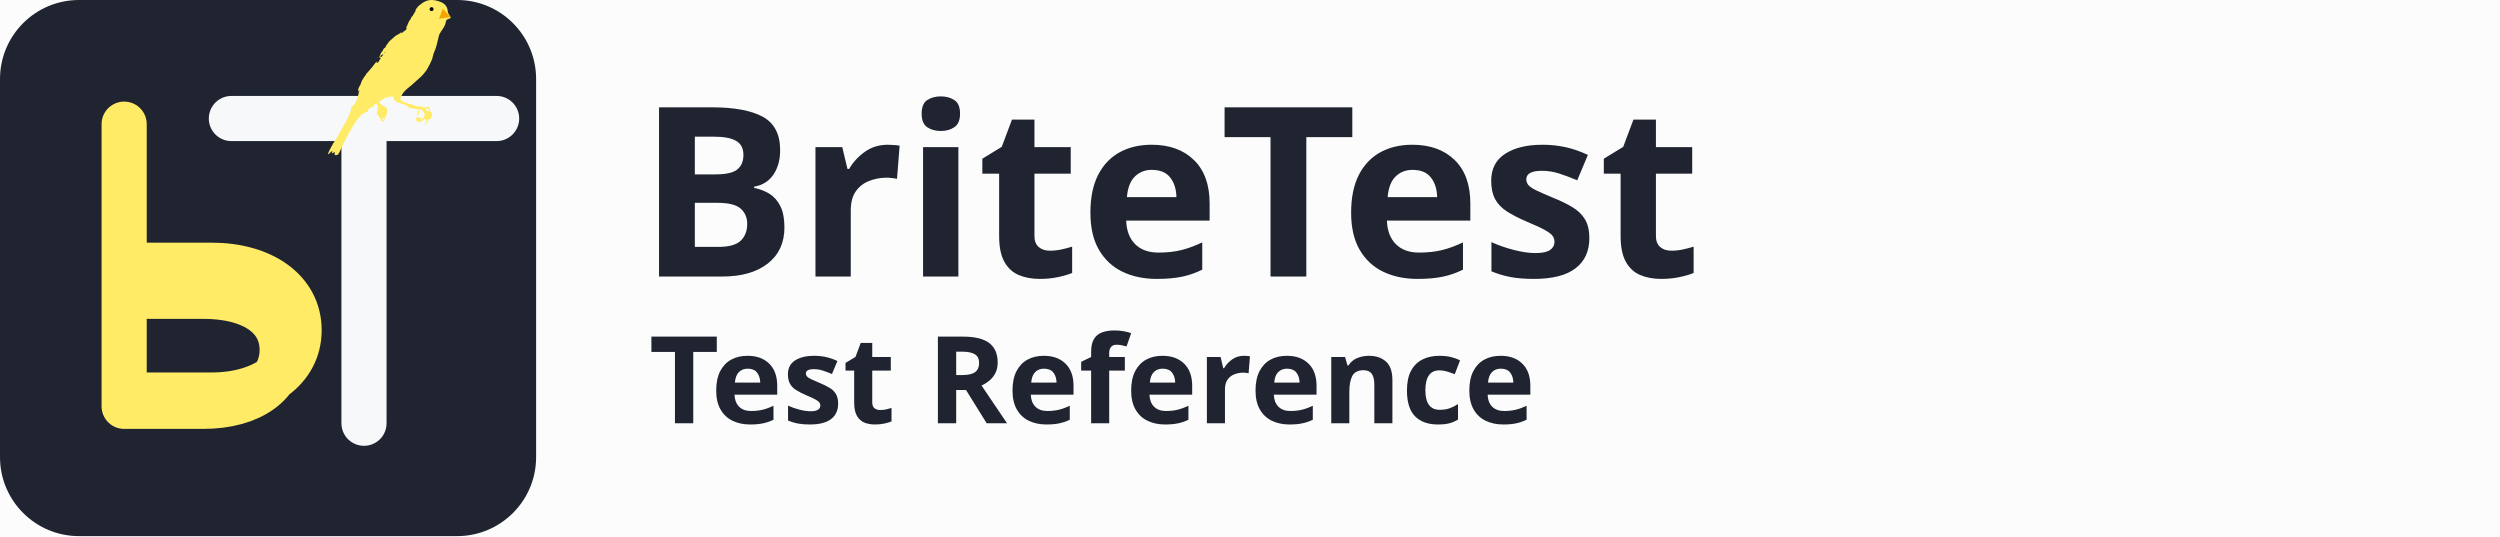
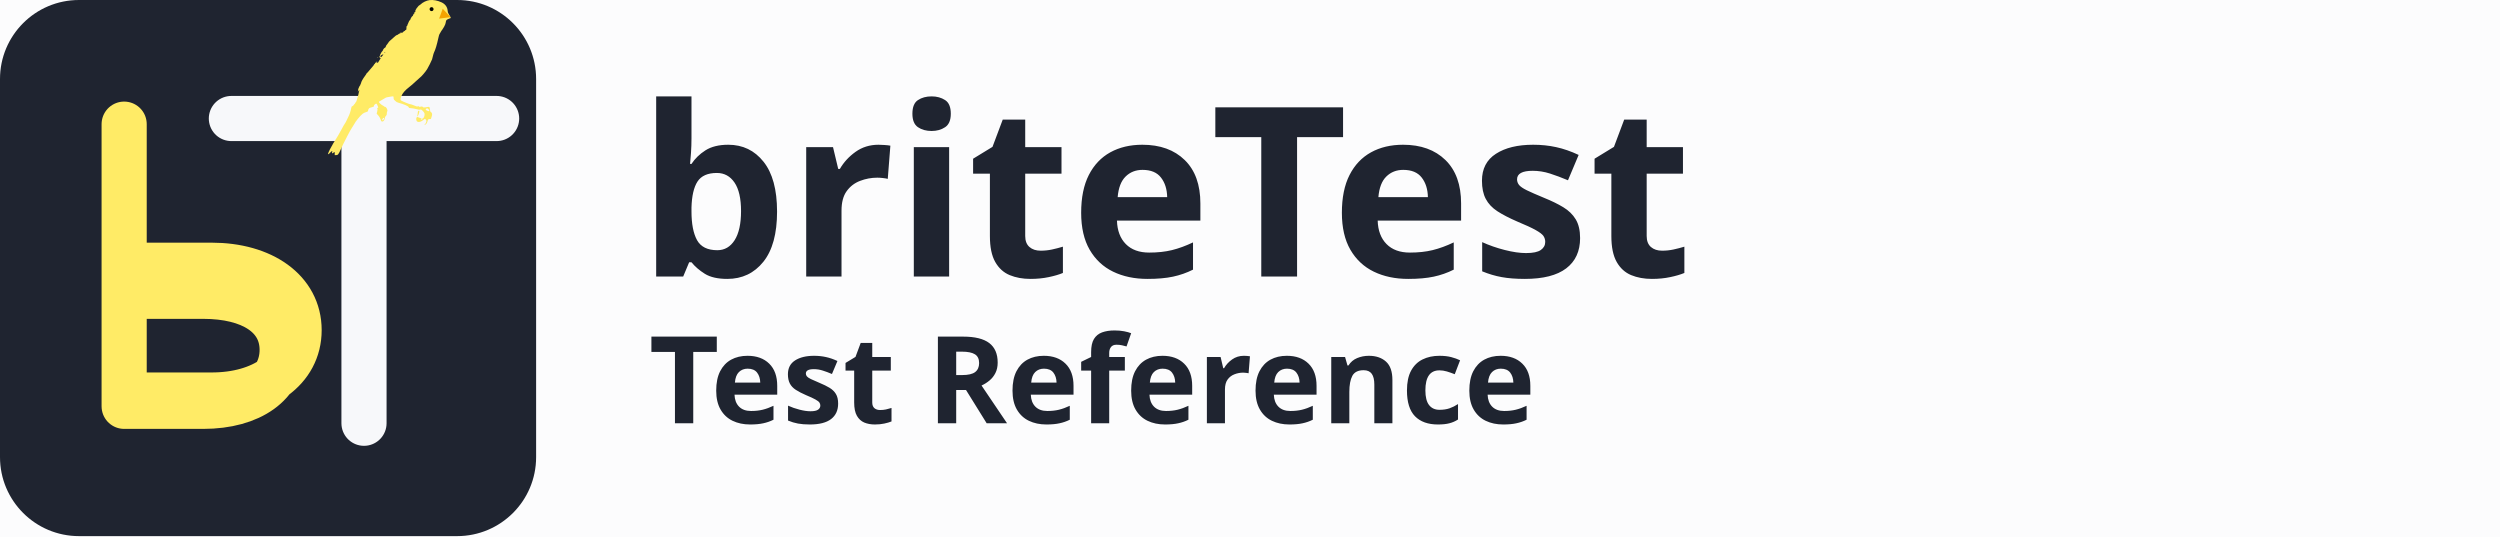
<svg xmlns="http://www.w3.org/2000/svg" width="886" height="190" viewBox="74 66 886 190" role="img" aria-labelledby="title desc">
  <rect width="960" height="320" fill="#FCFCFD" />
  <rect x="74" y="66" width="190" height="190" rx="28" fill="#1F2430" />
  <path d="M118 110v100h28c17 0 28-8 28-20s-11-19-28-19h-28M118 160h31c18 0 31 9 31 23s-13 23-31 23h-31" fill="none" stroke="#FFEB66" stroke-width="16" stroke-linecap="round" stroke-linejoin="round" />
  <path d="M156 108h94M203 108v108" fill="none" stroke="#F7F8FA" stroke-width="16" stroke-linecap="round" />
  <g aria-label="canary accent" transform="translate(190.267,66) scale(0.1067961)">
    <g transform="translate(-11.49721,526.3333) scale(0.1,-0.1)" fill="#FFEB66" stroke="none">
      <path d="M3485 5260 c-103 -13 -229 -73 -304 -147 -13 -12 -27 -23 -31 -23 -13 0 -57 -45 -76 -77 -10 -18 -22 -33 -26 -33 -4 0 -8 -6 -8 -14 0 -7 -7 -19 -16 -27 -10 -8 -14 -22 -11 -38 5 -24 -12 -51 -31 -51 -6 0 -13 -7 -16 -16 -8 -22 -8 -26 3 -19 5 3 12 1 16 -5 5 -9 -1 -12 -21 -9 -10 1 -33 -35 -34 -53 0 -10 -6 -18 -13 -18 -14 0 -67 -83 -67 -105 0 -7 -11 -22 -23 -32 -13 -10 -32 -43 -42 -73 -10 -30 -25 -65 -33 -77 -8 -13 -11 -23 -7 -23 4 0 2 -7 -5 -15 -7 -8 -15 -13 -19 -11 -3 2 -5 -23 -5 -56 1 -54 -1 -60 -22 -68 -13 -5 -24 -14 -24 -20 0 -6 -13 -16 -29 -21 -16 -6 -31 -18 -34 -28 -5 -19 -60 -36 -65 -21 -2 5 -10 6 -18 3 -12 -4 -13 -8 -4 -13 8 -5 1 -10 -19 -15 -18 -4 -44 -18 -58 -31 -14 -13 -33 -24 -42 -24 -9 0 -31 -12 -48 -27 -17 -16 -52 -46 -78 -68 -83 -69 -155 -138 -150 -143 2 -2 -16 -28 -40 -57 -25 -29 -45 -56 -45 -62 0 -18 -25 -63 -36 -63 -17 0 -62 -53 -69 -83 -4 -15 -14 -31 -22 -35 -15 -9 -23 -23 -63 -101 -19 -35 -20 -45 -9 -52 9 -5 17 -3 22 6 10 19 76 50 85 40 4 -3 -1 -13 -11 -20 -20 -14 -112 -153 -148 -222 -23 -44 -42 -54 -53 -28 -3 8 -10 15 -16 15 -14 0 -50 -33 -50 -46 0 -7 -7 -14 -15 -18 -8 -3 -15 -11 -15 -17 0 -7 -19 -33 -42 -59 -24 -26 -74 -86 -113 -133 -38 -48 -76 -89 -83 -91 -6 -3 -12 -10 -12 -16 0 -6 -26 -46 -58 -88 -61 -81 -122 -193 -122 -223 0 -10 -5 -21 -10 -24 -5 -3 -10 -15 -10 -26 0 -10 -8 -27 -19 -38 -10 -10 -24 -36 -31 -57 -7 -22 -17 -44 -22 -51 -5 -7 -7 -21 -3 -33 4 -12 1 -27 -6 -36 -6 -8 -9 -17 -6 -20 3 -3 13 6 22 20 10 14 21 23 27 20 5 -4 5 -11 -1 -18 -6 -7 -12 -28 -15 -47 -2 -19 -11 -59 -19 -89 -54 -200 -68 -236 -94 -253 -7 -4 -13 -15 -13 -22 0 -8 -4 -15 -9 -15 -5 0 -18 -16 -30 -36 -12 -19 -34 -40 -50 -45 -26 -9 -30 -17 -41 -77 -14 -84 -54 -202 -89 -267 -15 -27 -41 -81 -57 -120 -16 -38 -44 -90 -63 -114 -18 -24 -67 -110 -108 -190 -42 -80 -96 -177 -121 -216 -66 -102 -76 -119 -153 -245 -70 -115 -161 -295 -172 -337 -10 -44 15 -34 70 27 57 62 84 69 63 16 -5 -15 -8 -32 -4 -37 6 -10 40 5 62 28 23 23 30 14 28 -39 l-1 -52 44 -1 c61 -2 87 30 157 190 31 71 69 155 86 185 17 30 75 144 129 253 55 109 123 233 153 275 29 42 64 97 76 122 49 98 197 280 285 350 21 17 69 40 105 51 65 20 68 22 74 57 8 53 31 80 79 93 82 22 128 42 116 49 -16 10 16 57 52 75 26 14 29 13 47 -13 16 -24 42 -95 42 -117 0 -4 -9 -5 -20 -2 -23 6 -24 3 -9 -25 9 -16 7 -38 -6 -94 l-17 -74 49 -54 c43 -47 71 -98 97 -179 7 -23 29 -31 62 -23 28 7 63 72 64 118 0 15 8 35 18 45 34 34 53 72 46 97 -3 13 2 41 11 62 15 36 15 42 -1 84 -17 47 -48 79 -75 80 -9 0 -22 7 -29 15 -7 9 -29 23 -48 32 -46 22 -125 98 -120 115 2 7 35 29 74 49 38 19 89 49 113 67 24 17 60 34 80 37 20 3 73 13 119 21 45 8 87 12 92 9 6 -3 10 -27 10 -52 0 -42 4 -50 50 -94 38 -37 64 -52 108 -64 202 -57 327 -111 342 -149 5 -14 13 -26 17 -26 64 -2 211 -25 255 -41 42 -15 70 -18 102 -14 42 7 45 5 94 -43 29 -29 53 -62 57 -81 9 -42 -2 -100 -26 -140 -19 -31 -21 -32 -67 -26 -26 4 -70 17 -98 30 -50 22 -52 22 -68 4 -20 -24 -21 -81 -1 -118 29 -56 137 -42 218 29 51 45 73 50 83 18 4 -13 11 -26 17 -29 26 -17 -24 -131 -66 -150 -19 -8 -18 -9 8 -4 40 8 81 54 95 107 22 83 31 93 77 90 39 -3 43 -1 48 25 4 15 13 47 22 71 21 59 10 113 -26 135 -25 15 -29 23 -34 83 -7 94 -17 101 -109 83 -86 -17 -119 -15 -130 6 -10 17 -45 19 -84 5 -21 -9 -29 -7 -39 7 -11 15 -18 16 -42 7 -25 -9 -42 -5 -128 32 -55 24 -108 41 -118 38 -17 -5 -254 90 -304 122 -17 11 -23 24 -23 52 0 21 4 42 9 47 5 6 14 28 21 50 29 89 122 196 265 305 50 37 137 114 195 170 58 56 123 114 145 130 55 38 189 193 248 288 36 57 145 274 163 325 8 23 22 75 30 116 9 41 24 91 34 111 47 94 95 252 145 483 13 60 28 114 34 121 5 6 24 38 41 71 17 33 39 67 49 75 9 8 39 56 66 105 36 66 51 106 56 149 8 70 22 85 106 118 l62 24 -25 55 c-14 29 -37 69 -50 87 -19 25 -26 48 -30 97 -8 123 -81 224 -204 281 -131 61 -276 88 -395 74z m-1478 -1757 c-3 -3 -11 -2 -17 2 -9 6 -9 10 1 16 14 8 27 -7 16 -18z m1441 -1866 c59 -61 18 -85 -63 -38 -49 28 -37 59 26 70 3 1 20 -14 37 -32z m-1474 -295 c7 -11 -31 -72 -44 -72 -16 0 -26 33 -12 38 7 2 12 12 12 23 0 19 34 28 44 11z m1265 -19 l23 -6 -23 -13 c-34 -19 -45 -17 -46 6 -2 21 7 24 46 13z" />
      <path d="M1760 3355 c0 -8 4 -15 10 -15 5 0 7 7 4 15 -4 8 -8 15 -10 15 -2 0 -4 -7 -4 -15z" />
      <path d="M1727 3223 c-8 -7 11 -33 24 -33 5 0 9 5 9 10 0 6 -7 10 -16 10 -8 0 -12 5 -9 10 7 11 2 13 -8 3z" />
      <ellipse cx="2040" cy="3185" rx="155" ry="70" fill="#FFEB66" transform="rotate(-25 2040 3185)" />
      <ellipse cx="1865" cy="3360" rx="58" ry="24" fill="#FFEB66" transform="rotate(-28 1865 3360)" />
      <circle cx="3550" cy="4960" r="66" fill="#000000" />
      <polygon points="3860,4985 4200,4810 3860,4635" fill="#F4A300" transform="rotate(-20 3860 4810)" />
      <path d="M3100 1571 c-5 -11 -10 -40 -10 -65 0 -24 -5 -57 -10 -72 -13 -33 -3 -46 15 -20 20 27 55 144 48 161 -7 21 -30 19 -43 -4z" />
    </g>
  </g>
-   <text x="300" y="164" font-family="Verdana, Geneva, sans-serif" font-size="84" font-weight="700" fill="#1F2430">BriteTest</text>
+   <text x="300" y="164" font-family="Verdana, Geneva, sans-serif" font-size="84" font-weight="700" fill="#1F2430">briteTest</text>
  <text x="304" y="216" font-family="Verdana, Geneva, sans-serif" font-size="43" font-weight="700" fill="#1F2430">Test Reference</text>
</svg>
